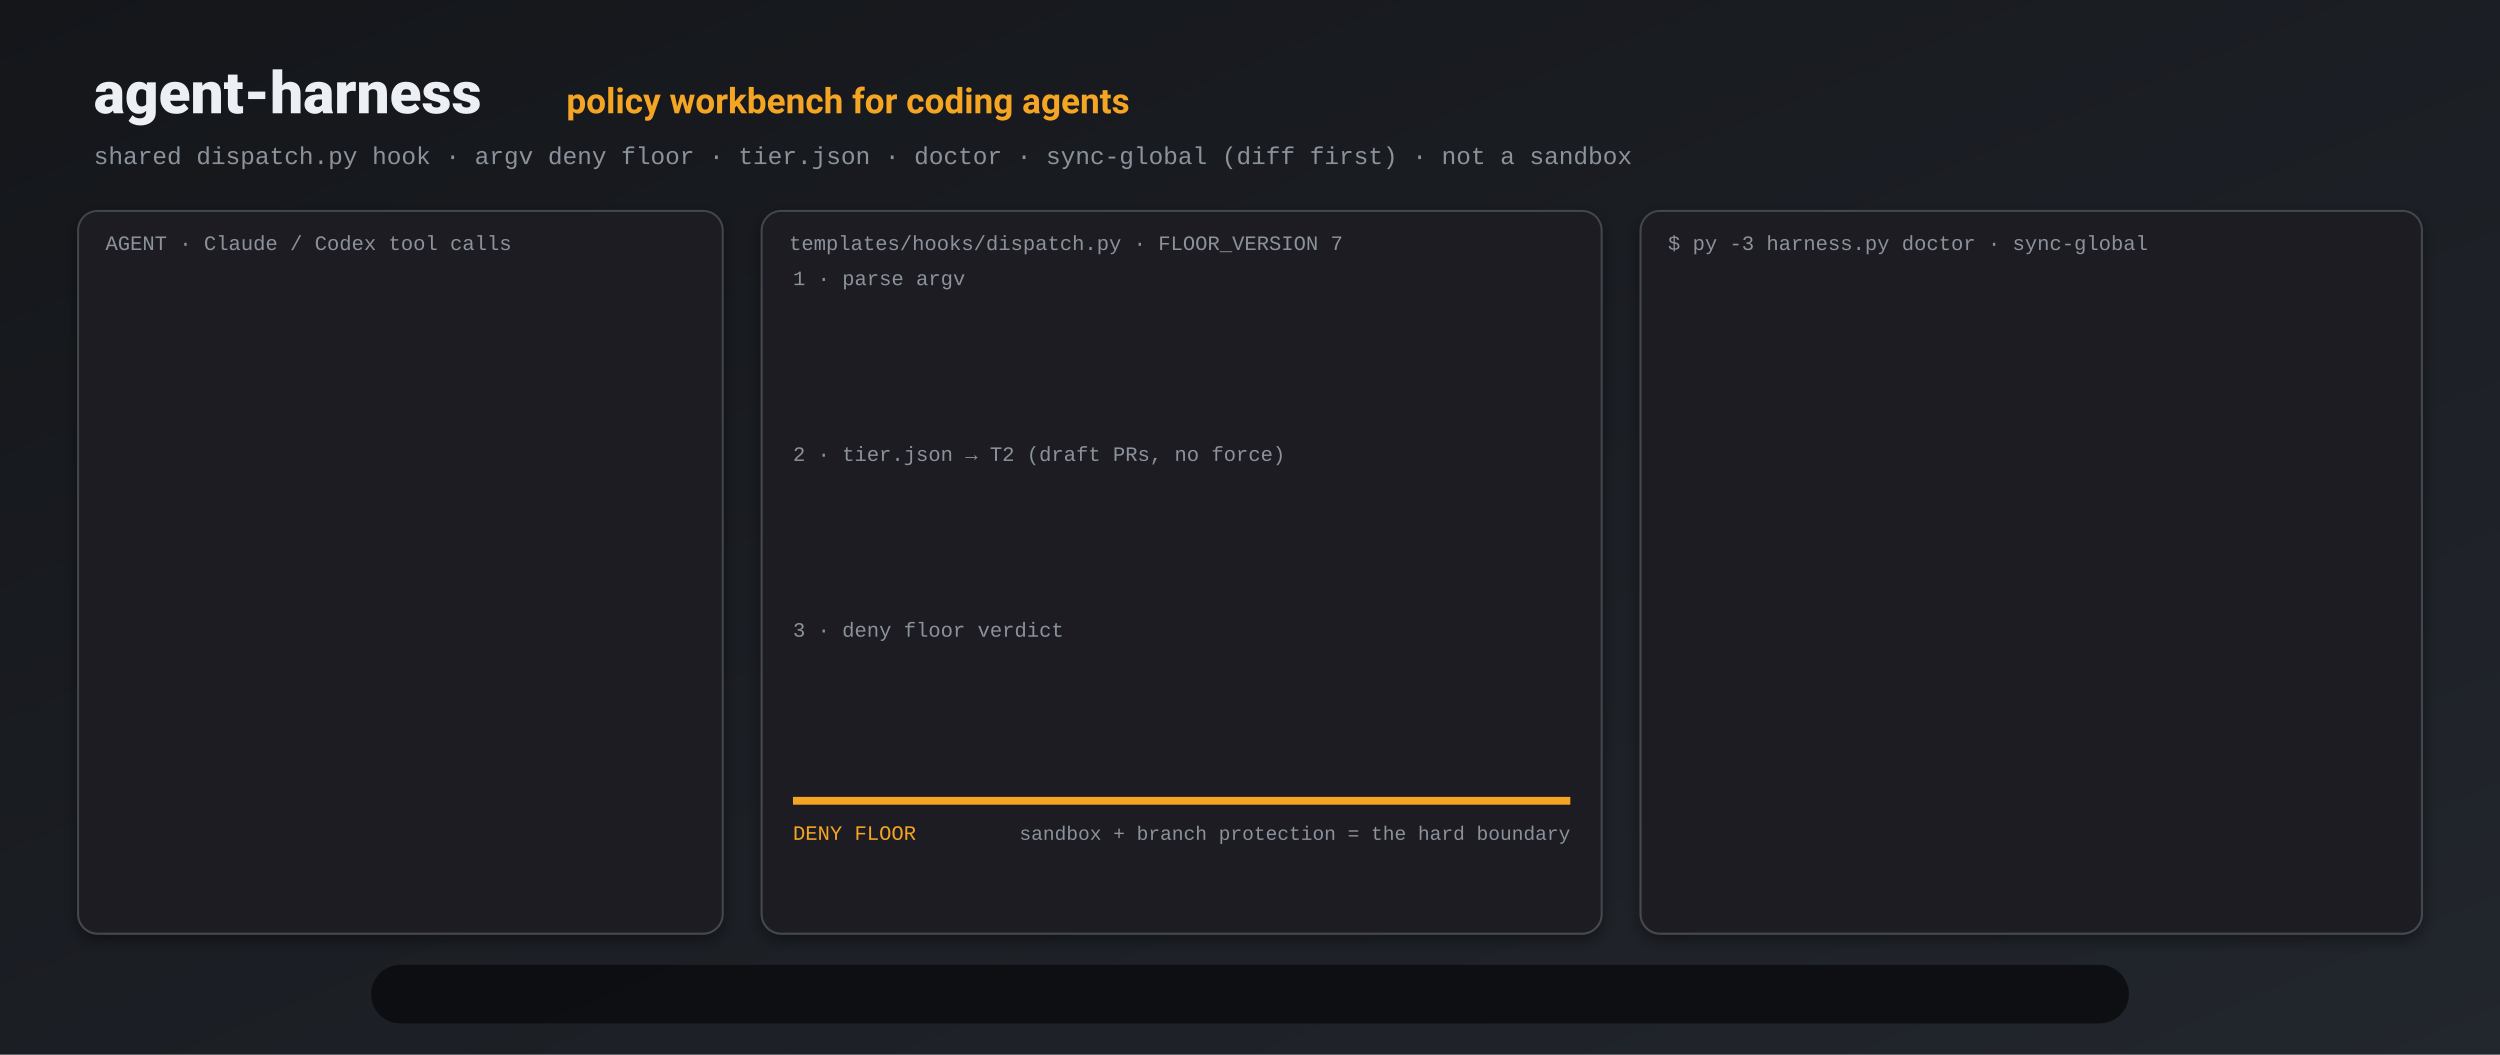
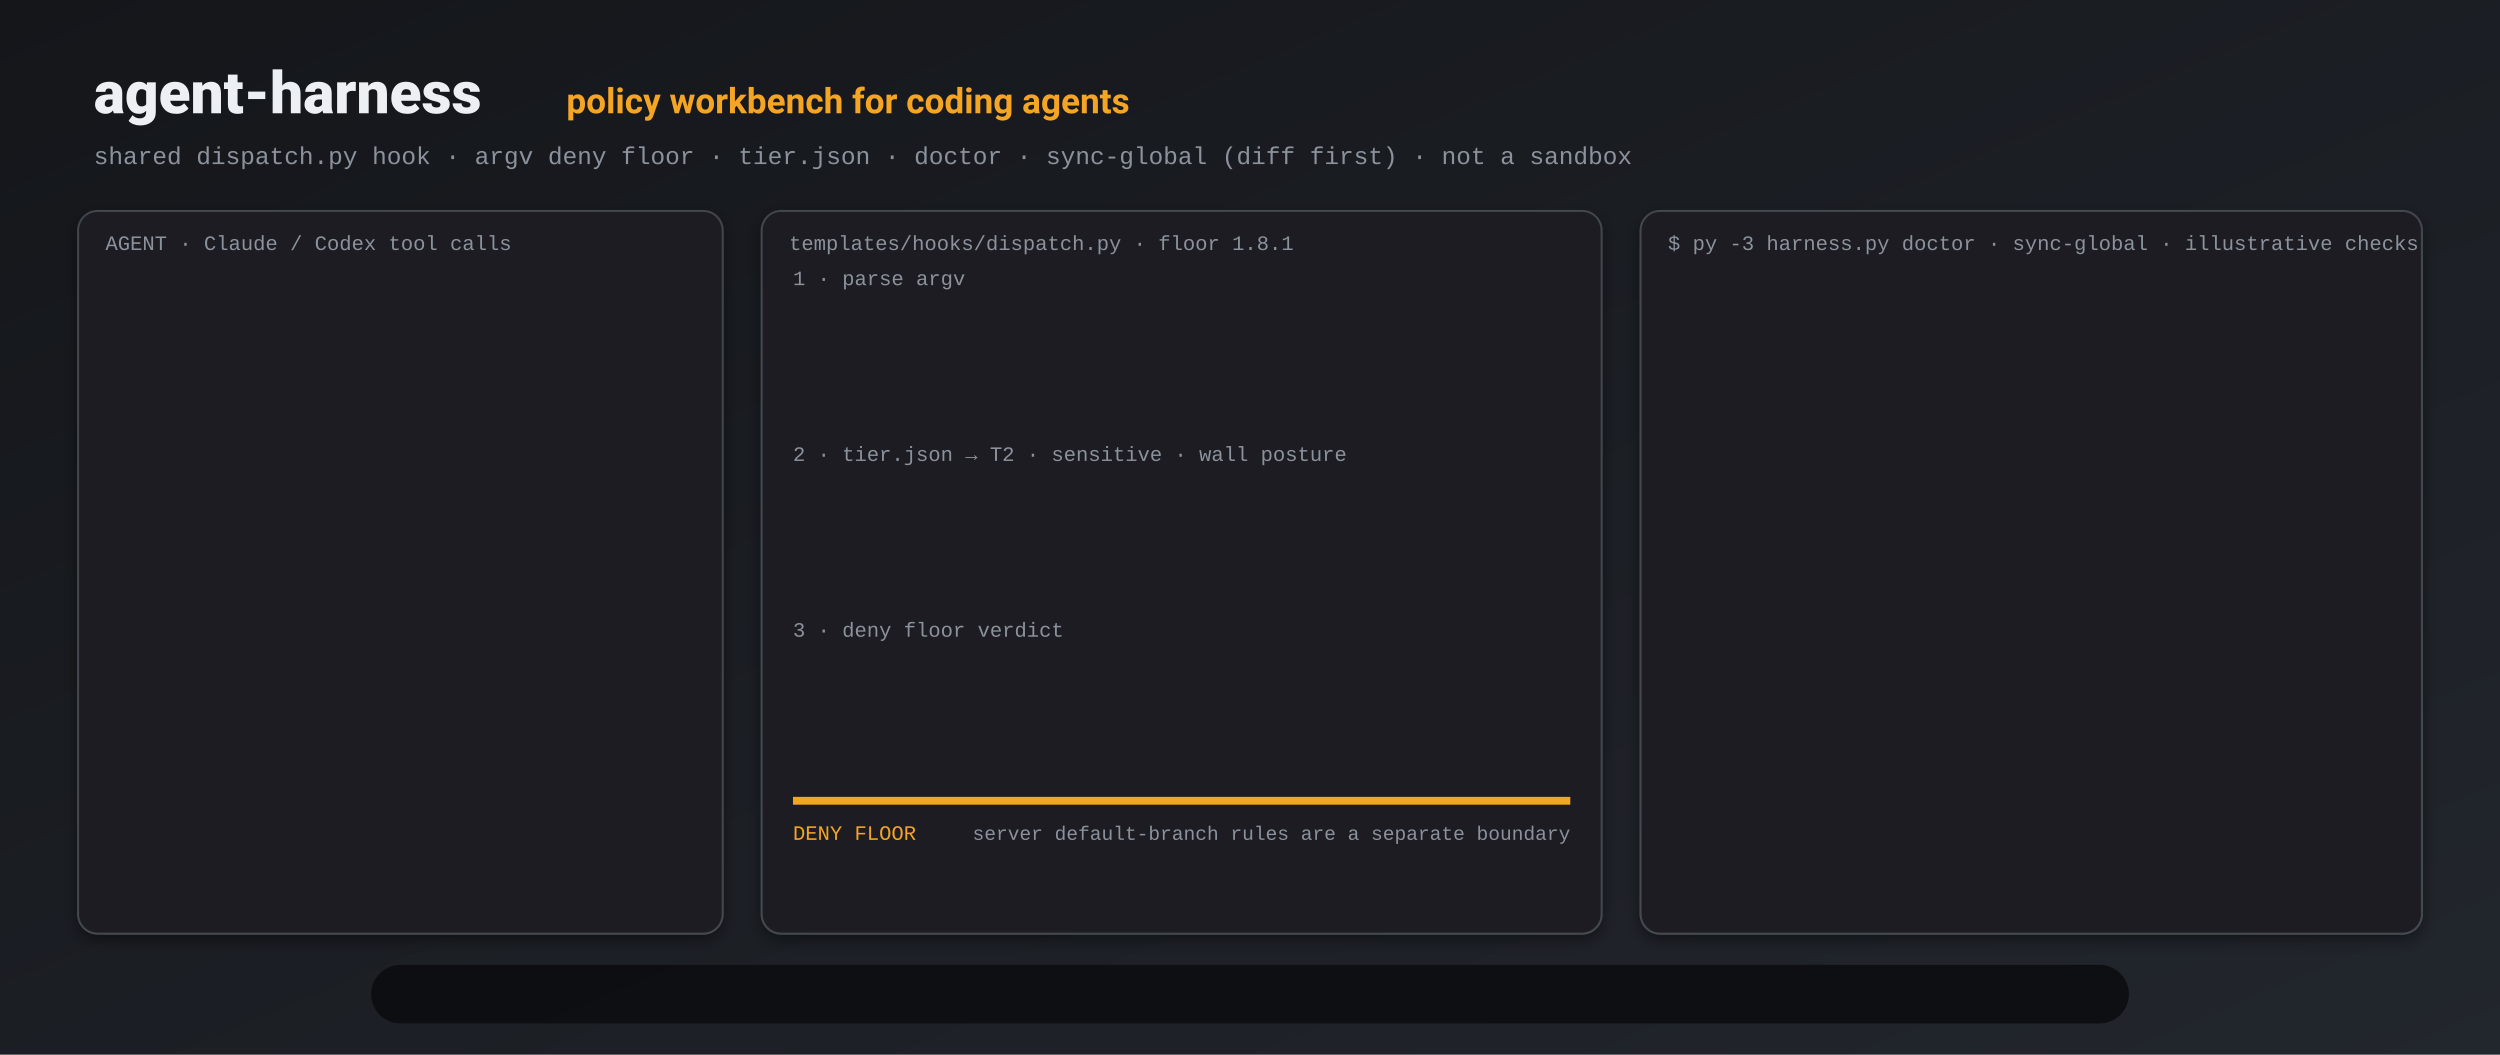
<svg xmlns="http://www.w3.org/2000/svg" width="1280" height="540" viewBox="0 0 1280 540" role="img" aria-labelledby="t d">
  <style>.flow{stroke-dasharray:2 10;animation:fl 1.2s linear infinite}@keyframes fl{to{stroke-dashoffset:-12}}@media (prefers-reduced-motion:reduce){.flow{animation:none}}</style>
  <defs>
    <linearGradient id="bg" x1="0" y1="0" x2="1" y2="1">
      <stop offset="0" stop-color="#14161a" />
      <stop offset="1" stop-color="#22262d" />
    </linearGradient>
    <filter id="sh">
      <feDropShadow dx="0" dy="3" stdDeviation="4" flood-color="#000" flood-opacity=".45" />
    </filter>
  </defs>
  <rect width="1280" height="540" fill="url(#bg)" />
  <text x="48" y="58" font-family="system-ui,-apple-system,'Segoe UI',Roboto,'Helvetica Neue',Arial,sans-serif" font-weight="800" font-size="30" fill="#eceff3">agent-harness</text>
  <text x="290" y="58" font-family="system-ui,-apple-system,'Segoe UI',Roboto,'Helvetica Neue',Arial,sans-serif" font-weight="600" font-size="18" fill="#f5a524">policy workbench for coding agents</text>
  <text x="48" y="84" font-family="ui-monospace,SFMono-Regular,Menlo,Consolas,'Liberation Mono',monospace" font-size="12.5" fill="#8b929c">shared dispatch.py hook · argv deny floor · tier.json · doctor · sync-global (diff first) · not a sandbox</text>
  <g filter="url(#sh)">
    <rect x="40" y="108" width="330" height="370" rx="10" fill="#1a1d22" stroke="#8b929c" stroke-opacity=".35" />
  </g>
  <text x="54" y="128" font-family="ui-monospace,SFMono-Regular,Menlo,Consolas,'Liberation Mono',monospace" font-size="10.5" fill="#8b929c">AGENT · Claude / Codex tool calls</text>
  <g opacity="0">
    <animate attributeName="opacity" dur="16.0s" repeatCount="indefinite" calcMode="linear" keyTimes="0;0.025;0.037;0.975;0.988;1" values="0;0;1;1;0;0" />
-     <text x="56" y="146" font-family="ui-monospace,SFMono-Regular,Menlo,Consolas,'Liberation Mono',monospace" font-size="12.5" fill="#eceff3">$ git push --force origin main</text>
+     <text x="56" y="146" font-family="ui-monospace,SFMono-Regular,Menlo,Consolas,'Liberation Mono',monospace" font-size="12.5" fill="#eceff3">$ git push --mirror origin</text>
  </g>
  <g opacity="0">
    <animate attributeName="opacity" dur="16.0s" repeatCount="indefinite" calcMode="linear" keyTimes="0;0.113;0.125;0.975;0.988;1" values="0;0;1;1;0;0" />
    <rect x="56" y="156" width="76" height="22" rx="11" fill="#f87171" fill-opacity=".18" stroke="#f87171" />
    <text x="68" y="171" font-family="ui-monospace,SFMono-Regular,Menlo,Consolas,'Liberation Mono',monospace" font-weight="700" font-size="11" fill="#f87171">deny</text>
-     <text x="144" y="171" font-family="ui-monospace,SFMono-Regular,Menlo,Consolas,'Liberation Mono',monospace" font-size="10" fill="#8b929c">floor.force_push_protected</text>
+     <text x="144" y="171" font-family="ui-monospace,SFMono-Regular,Menlo,Consolas,'Liberation Mono',monospace" font-size="10" fill="#8b929c">[tag-guard]</text>
  </g>
  <g opacity="0">
    <animate attributeName="opacity" dur="16.0s" repeatCount="indefinite" calcMode="linear" keyTimes="0;0.163;0.175;0.975;0.988;1" values="0;0;1;1;0;0" />
    <text x="56" y="216" font-family="ui-monospace,SFMono-Regular,Menlo,Consolas,'Liberation Mono',monospace" font-size="12.5" fill="#eceff3">$ rm -rf /</text>
  </g>
  <g opacity="0">
    <animate attributeName="opacity" dur="16.0s" repeatCount="indefinite" calcMode="linear" keyTimes="0;0.25;0.263;0.975;0.988;1" values="0;0;1;1;0;0" />
    <rect x="56" y="226" width="76" height="22" rx="11" fill="#f87171" fill-opacity=".18" stroke="#f87171" />
    <text x="68" y="241" font-family="ui-monospace,SFMono-Regular,Menlo,Consolas,'Liberation Mono',monospace" font-weight="700" font-size="11" fill="#f87171">deny</text>
-     <text x="144" y="241" font-family="ui-monospace,SFMono-Regular,Menlo,Consolas,'Liberation Mono',monospace" font-size="10" fill="#8b929c">floor.rm_root</text>
+     <text x="144" y="241" font-family="ui-monospace,SFMono-Regular,Menlo,Consolas,'Liberation Mono',monospace" font-size="10" fill="#8b929c">outside-project</text>
  </g>
  <g opacity="0">
    <animate attributeName="opacity" dur="16.0s" repeatCount="indefinite" calcMode="linear" keyTimes="0;0.3;0.312;0.975;0.988;1" values="0;0;1;1;0;0" />
-     <text x="56" y="286" font-family="ui-monospace,SFMono-Regular,Menlo,Consolas,'Liberation Mono',monospace" font-size="12.5" fill="#eceff3">$ gh pr create --draft</text>
+     <text x="56" y="286" font-family="ui-monospace,SFMono-Regular,Menlo,Consolas,'Liberation Mono',monospace" font-size="12.5" fill="#eceff3">$ gh pr create</text>
  </g>
  <g opacity="0">
    <animate attributeName="opacity" dur="16.0s" repeatCount="indefinite" calcMode="linear" keyTimes="0;0.388;0.4;0.975;0.988;1" values="0;0;1;1;0;0" />
    <rect x="56" y="296" width="85" height="22" rx="11" fill="#4ade80" fill-opacity=".18" stroke="#4ade80" />
    <text x="68" y="311" font-family="ui-monospace,SFMono-Regular,Menlo,Consolas,'Liberation Mono',monospace" font-weight="700" font-size="11" fill="#4ade80">allow</text>
-     <text x="153" y="311" font-family="ui-monospace,SFMono-Regular,Menlo,Consolas,'Liberation Mono',monospace" font-size="10" fill="#8b929c">tier2.pr_draft</text>
+     <text x="153" y="311" font-family="ui-monospace,SFMono-Regular,Menlo,Consolas,'Liberation Mono',monospace" font-size="10" fill="#8b929c">ordinary operation</text>
  </g>
  <g opacity="0">
    <animate attributeName="opacity" dur="16.0s" repeatCount="indefinite" calcMode="linear" keyTimes="0;0.438;0.45;0.975;0.988;1" values="0;0;1;1;0;0" />
-     <text x="56" y="356" font-family="ui-monospace,SFMono-Regular,Menlo,Consolas,'Liberation Mono',monospace" font-size="12.5" fill="#eceff3">$ curl -X POST $URL</text>
+     <text x="56" y="356" font-family="ui-monospace,SFMono-Regular,Menlo,Consolas,'Liberation Mono',monospace" font-size="10" fill="#eceff3">$ curl -q -X POST https://example.invalid/api</text>
  </g>
  <g opacity="0">
    <animate attributeName="opacity" dur="16.0s" repeatCount="indefinite" calcMode="linear" keyTimes="0;0.525;0.537;0.975;0.988;1" values="0;0;1;1;0;0" />
-     <rect x="56" y="366" width="67" height="22" rx="11" fill="#7dd3fc" fill-opacity=".18" stroke="#7dd3fc" />
-     <text x="68" y="381" font-family="ui-monospace,SFMono-Regular,Menlo,Consolas,'Liberation Mono',monospace" font-weight="700" font-size="11" fill="#7dd3fc">ask</text>
-     <text x="135" y="381" font-family="ui-monospace,SFMono-Regular,Menlo,Consolas,'Liberation Mono',monospace" font-size="10" fill="#8b929c">tier2.network_write</text>
+     <rect x="56" y="366" width="85" height="22" rx="11" fill="#4ade80" fill-opacity=".18" stroke="#4ade80" />
+     <text x="68" y="381" font-family="ui-monospace,SFMono-Regular,Menlo,Consolas,'Liberation Mono',monospace" font-weight="700" font-size="11" fill="#4ade80">allow</text>
+     <text x="153" y="381" font-family="ui-monospace,SFMono-Regular,Menlo,Consolas,'Liberation Mono',monospace" font-size="10" fill="#8b929c">ambient config disabled</text>
  </g>
  <g filter="url(#sh)">
    <rect x="390" y="108" width="430" height="370" rx="10" fill="#1a1d22" stroke="#8b929c" stroke-opacity=".35" />
  </g>
-   <text x="404" y="128" font-family="ui-monospace,SFMono-Regular,Menlo,Consolas,'Liberation Mono',monospace" font-size="10.5" fill="#8b929c">templates/hooks/dispatch.py · FLOOR_VERSION 7</text>
+   <text x="404" y="128" font-family="ui-monospace,SFMono-Regular,Menlo,Consolas,'Liberation Mono',monospace" font-size="10.5" fill="#8b929c">templates/hooks/dispatch.py · floor 1.8.1</text>
  <text x="406" y="146" font-family="ui-monospace,SFMono-Regular,Menlo,Consolas,'Liberation Mono',monospace" font-size="10.5" fill="#8b929c">1 · parse argv</text>
-   <text x="406" y="236" font-family="ui-monospace,SFMono-Regular,Menlo,Consolas,'Liberation Mono',monospace" font-size="10.5" fill="#8b929c">2 · tier.json → T2 (draft PRs, no force)</text>
+   <text x="406" y="236" font-family="ui-monospace,SFMono-Regular,Menlo,Consolas,'Liberation Mono',monospace" font-size="10.5" fill="#8b929c">2 · tier.json → T2 · sensitive · wall posture</text>
  <text x="406" y="326" font-family="ui-monospace,SFMono-Regular,Menlo,Consolas,'Liberation Mono',monospace" font-size="10.5" fill="#8b929c">3 · deny floor verdict</text>
  <g opacity="0">
    <animate attributeName="opacity" dur="16.0s" repeatCount="indefinite" calcMode="linear" keyTimes="0;0.037;0.045;0.155;0.163;1" values="0;0;1;1;0;0" />
    <g>
      <animateTransform attributeName="transform" type="translate" dur="16.0s" repeatCount="indefinite" keyTimes="0;0.037;0.05;1" values="0 -14;0 -14;0 0;0 0" />
      <rect x="406" y="158" width="37" height="26" rx="5" fill="#eceff3" fill-opacity=".07" stroke="#8b929c" stroke-opacity=".8" />
      <text x="413" y="175" font-family="ui-monospace,SFMono-Regular,Menlo,Consolas,'Liberation Mono',monospace" font-size="12" fill="#eceff3">git</text>
    </g>
  </g>
  <g opacity="0">
    <animate attributeName="opacity" dur="16.0s" repeatCount="indefinite" calcMode="linear" keyTimes="0;0.043;0.05;0.155;0.163;1" values="0;0;1;1;0;0" />
    <g>
      <animateTransform attributeName="transform" type="translate" dur="16.0s" repeatCount="indefinite" keyTimes="0;0.043;0.055;1" values="0 -14;0 -14;0 0;0 0" />
      <rect x="449" y="158" width="44" height="26" rx="5" fill="#eceff3" fill-opacity=".07" stroke="#8b929c" stroke-opacity=".8" />
      <text x="456" y="175" font-family="ui-monospace,SFMono-Regular,Menlo,Consolas,'Liberation Mono',monospace" font-size="12" fill="#eceff3">push</text>
    </g>
  </g>
  <g opacity="0">
    <animate attributeName="opacity" dur="16.0s" repeatCount="indefinite" calcMode="linear" keyTimes="0;0.048;0.055;0.155;0.163;1" values="0;0;1;1;0;0" />
    <g>
      <animateTransform attributeName="transform" type="translate" dur="16.0s" repeatCount="indefinite" keyTimes="0;0.048;0.06;1" values="0 -14;0 -14;0 0;0 0" />
-       <rect x="499" y="158" width="67" height="26" rx="5" fill="#eceff3" fill-opacity=".07" stroke="#f5a524" stroke-opacity=".8" />
-       <text x="506" y="175" font-family="ui-monospace,SFMono-Regular,Menlo,Consolas,'Liberation Mono',monospace" font-size="12" fill="#f5a524">--force</text>
+       <rect x="499" y="158" width="74" height="26" rx="5" fill="#eceff3" fill-opacity=".07" stroke="#f5a524" stroke-opacity=".8" />
+       <text x="506" y="175" font-family="ui-monospace,SFMono-Regular,Menlo,Consolas,'Liberation Mono',monospace" font-size="12" fill="#f5a524">--mirror</text>
    </g>
  </g>
  <g opacity="0">
    <animate attributeName="opacity" dur="16.0s" repeatCount="indefinite" calcMode="linear" keyTimes="0;0.052;0.06;0.155;0.163;1" values="0;0;1;1;0;0" />
    <g>
      <animateTransform attributeName="transform" type="translate" dur="16.0s" repeatCount="indefinite" keyTimes="0;0.052;0.065;1" values="0 -14;0 -14;0 0;0 0" />
-       <rect x="572" y="158" width="60" height="26" rx="5" fill="#eceff3" fill-opacity=".07" stroke="#8b929c" stroke-opacity=".8" />
-       <text x="579" y="175" font-family="ui-monospace,SFMono-Regular,Menlo,Consolas,'Liberation Mono',monospace" font-size="12" fill="#eceff3">origin</text>
-     </g>
-   </g>
-   <g opacity="0">
-     <animate attributeName="opacity" dur="16.0s" repeatCount="indefinite" calcMode="linear" keyTimes="0;0.058;0.065;0.155;0.163;1" values="0;0;1;1;0;0" />
-     <g>
-       <animateTransform attributeName="transform" type="translate" dur="16.0s" repeatCount="indefinite" keyTimes="0;0.058;0.07;1" values="0 -14;0 -14;0 0;0 0" />
-       <rect x="638" y="158" width="44" height="26" rx="5" fill="#eceff3" fill-opacity=".07" stroke="#8b929c" stroke-opacity=".8" />
-       <text x="645" y="175" font-family="ui-monospace,SFMono-Regular,Menlo,Consolas,'Liberation Mono',monospace" font-size="12" fill="#eceff3">main</text>
-     </g>
+       <rect x="579" y="158" width="60" height="26" rx="5" fill="#eceff3" fill-opacity=".07" stroke="#8b929c" stroke-opacity=".8" />
+       <text x="586" y="175" font-family="ui-monospace,SFMono-Regular,Menlo,Consolas,'Liberation Mono',monospace" font-size="12" fill="#eceff3">origin</text>
+     </g>
+   </g>
+   <g opacity="0">
+     <animate attributeName="opacity" dur="16.0s" repeatCount="indefinite" calcMode="linear" keyTimes="0;0.058;0.065;0.155;0.163;1" values="0;0;0;0;0;0" />
  </g>
  <g opacity="0">
    <animate attributeName="opacity" dur="16.0s" repeatCount="indefinite" calcMode="linear" keyTimes="0;0.069;0.078;0.153;0.163;1" values="0;0;1;1;0;0" />
    <rect x="406" y="248" width="400" height="30" rx="6" fill="none" stroke="#7dd3fc" stroke-dasharray="4 3" />
    <text x="418" y="268" font-family="ui-monospace,SFMono-Regular,Menlo,Consolas,'Liberation Mono',monospace" font-size="11" fill="#7dd3fc">.agent-harness/tier.json · tier 2 · sensitive</text>
  </g>
  <g opacity="0">
    <animate attributeName="opacity" dur="16.0s" repeatCount="indefinite" calcMode="linear" keyTimes="0;0.094;0.103;0.153;0.163;1" values="0;0;1;1;0;0" />
    <g>
      <animateTransform attributeName="transform" type="translate" dur="16.0s" repeatCount="indefinite" keyTimes="0;0.094;0.113;1" values="0 -30;0 -30;0 0;0 0" />
      <rect x="540" y="352" width="140" height="44" rx="22" fill="#f87171" fill-opacity=".2" stroke="#f87171" stroke-width="2" />
      <text x="610" y="380" text-anchor="middle" font-family="system-ui,-apple-system,'Segoe UI',Roboto,'Helvetica Neue',Arial,sans-serif" font-weight="800" font-size="17" fill="#f87171">DENY</text>
    </g>
  </g>
  <g opacity="0">
    <animate attributeName="opacity" dur="16.0s" repeatCount="indefinite" calcMode="linear" keyTimes="0;0.175;0.182;0.292;0.3;1" values="0;0;1;1;0;0" />
    <g>
      <animateTransform attributeName="transform" type="translate" dur="16.0s" repeatCount="indefinite" keyTimes="0;0.175;0.188;1" values="0 -14;0 -14;0 0;0 0" />
      <rect x="406" y="158" width="29" height="26" rx="5" fill="#eceff3" fill-opacity=".07" stroke="#8b929c" stroke-opacity=".8" />
      <text x="413" y="175" font-family="ui-monospace,SFMono-Regular,Menlo,Consolas,'Liberation Mono',monospace" font-size="12" fill="#eceff3">rm</text>
    </g>
  </g>
  <g opacity="0">
    <animate attributeName="opacity" dur="16.0s" repeatCount="indefinite" calcMode="linear" keyTimes="0;0.18;0.188;0.292;0.3;1" values="0;0;1;1;0;0" />
    <g>
      <animateTransform attributeName="transform" type="translate" dur="16.0s" repeatCount="indefinite" keyTimes="0;0.18;0.193;1" values="0 -14;0 -14;0 0;0 0" />
      <rect x="441" y="158" width="37" height="26" rx="5" fill="#eceff3" fill-opacity=".07" stroke="#f5a524" stroke-opacity=".8" />
      <text x="448" y="175" font-family="ui-monospace,SFMono-Regular,Menlo,Consolas,'Liberation Mono',monospace" font-size="12" fill="#f5a524">-rf</text>
    </g>
  </g>
  <g opacity="0">
    <animate attributeName="opacity" dur="16.0s" repeatCount="indefinite" calcMode="linear" keyTimes="0;0.185;0.193;0.292;0.3;1" values="0;0;1;1;0;0" />
    <g>
      <animateTransform attributeName="transform" type="translate" dur="16.0s" repeatCount="indefinite" keyTimes="0;0.185;0.198;1" values="0 -14;0 -14;0 0;0 0" />
      <rect x="484" y="158" width="22" height="26" rx="5" fill="#eceff3" fill-opacity=".07" stroke="#8b929c" stroke-opacity=".8" />
      <text x="491" y="175" font-family="ui-monospace,SFMono-Regular,Menlo,Consolas,'Liberation Mono',monospace" font-size="12" fill="#eceff3">/</text>
    </g>
  </g>
  <g opacity="0">
    <animate attributeName="opacity" dur="16.0s" repeatCount="indefinite" calcMode="linear" keyTimes="0;0.206;0.216;0.291;0.3;1" values="0;0;1;1;0;0" />
    <rect x="406" y="248" width="400" height="30" rx="6" fill="none" stroke="#7dd3fc" stroke-dasharray="4 3" />
    <text x="418" y="268" font-family="ui-monospace,SFMono-Regular,Menlo,Consolas,'Liberation Mono',monospace" font-size="11" fill="#7dd3fc">.agent-harness/tier.json · tier 2 · sensitive</text>
  </g>
  <g opacity="0">
    <animate attributeName="opacity" dur="16.0s" repeatCount="indefinite" calcMode="linear" keyTimes="0;0.231;0.241;0.291;0.3;1" values="0;0;1;1;0;0" />
    <g>
      <animateTransform attributeName="transform" type="translate" dur="16.0s" repeatCount="indefinite" keyTimes="0;0.231;0.25;1" values="0 -30;0 -30;0 0;0 0" />
      <rect x="540" y="352" width="140" height="44" rx="22" fill="#f87171" fill-opacity=".2" stroke="#f87171" stroke-width="2" />
      <text x="610" y="380" text-anchor="middle" font-family="system-ui,-apple-system,'Segoe UI',Roboto,'Helvetica Neue',Arial,sans-serif" font-weight="800" font-size="17" fill="#f87171">DENY</text>
    </g>
  </g>
  <g opacity="0">
    <animate attributeName="opacity" dur="16.0s" repeatCount="indefinite" calcMode="linear" keyTimes="0;0.312;0.32;0.43;0.438;1" values="0;0;1;1;0;0" />
    <g>
      <animateTransform attributeName="transform" type="translate" dur="16.0s" repeatCount="indefinite" keyTimes="0;0.312;0.325;1" values="0 -14;0 -14;0 0;0 0" />
      <rect x="406" y="158" width="29" height="26" rx="5" fill="#eceff3" fill-opacity=".07" stroke="#8b929c" stroke-opacity=".8" />
      <text x="413" y="175" font-family="ui-monospace,SFMono-Regular,Menlo,Consolas,'Liberation Mono',monospace" font-size="12" fill="#eceff3">gh</text>
    </g>
  </g>
  <g opacity="0">
    <animate attributeName="opacity" dur="16.0s" repeatCount="indefinite" calcMode="linear" keyTimes="0;0.318;0.325;0.43;0.438;1" values="0;0;1;1;0;0" />
    <g>
      <animateTransform attributeName="transform" type="translate" dur="16.0s" repeatCount="indefinite" keyTimes="0;0.318;0.33;1" values="0 -14;0 -14;0 0;0 0" />
      <rect x="441" y="158" width="29" height="26" rx="5" fill="#eceff3" fill-opacity=".07" stroke="#8b929c" stroke-opacity=".8" />
      <text x="448" y="175" font-family="ui-monospace,SFMono-Regular,Menlo,Consolas,'Liberation Mono',monospace" font-size="12" fill="#eceff3">pr</text>
    </g>
  </g>
  <g opacity="0">
    <animate attributeName="opacity" dur="16.0s" repeatCount="indefinite" calcMode="linear" keyTimes="0;0.323;0.33;0.43;0.438;1" values="0;0;1;1;0;0" />
    <g>
      <animateTransform attributeName="transform" type="translate" dur="16.0s" repeatCount="indefinite" keyTimes="0;0.323;0.335;1" values="0 -14;0 -14;0 0;0 0" />
-       <rect x="476" y="158" width="60" height="26" rx="5" fill="#eceff3" fill-opacity=".07" stroke="#8b929c" stroke-opacity=".8" />
-       <text x="483" y="175" font-family="ui-monospace,SFMono-Regular,Menlo,Consolas,'Liberation Mono',monospace" font-size="12" fill="#eceff3">create</text>
-     </g>
-   </g>
-   <g opacity="0">
-     <animate attributeName="opacity" dur="16.0s" repeatCount="indefinite" calcMode="linear" keyTimes="0;0.328;0.335;0.43;0.438;1" values="0;0;1;1;0;0" />
-     <g>
-       <animateTransform attributeName="transform" type="translate" dur="16.0s" repeatCount="indefinite" keyTimes="0;0.328;0.34;1" values="0 -14;0 -14;0 0;0 0" />
-       <rect x="542" y="158" width="67" height="26" rx="5" fill="#eceff3" fill-opacity=".07" stroke="#f5a524" stroke-opacity=".8" />
-       <text x="549" y="175" font-family="ui-monospace,SFMono-Regular,Menlo,Consolas,'Liberation Mono',monospace" font-size="12" fill="#f5a524">--draft</text>
-     </g>
+       <rect x="476" y="158" width="60" height="26" rx="5" fill="#eceff3" fill-opacity=".07" stroke="#f5a524" stroke-opacity=".8" />
+       <text x="483" y="175" font-family="ui-monospace,SFMono-Regular,Menlo,Consolas,'Liberation Mono',monospace" font-size="12" fill="#f5a524">create</text>
+     </g>
+   </g>
+   <g opacity="0">
+     <animate attributeName="opacity" dur="16.0s" repeatCount="indefinite" calcMode="linear" keyTimes="0;0.328;0.335;0.43;0.438;1" values="0;0;0;0;0;0" />
  </g>
  <g opacity="0">
    <animate attributeName="opacity" dur="16.0s" repeatCount="indefinite" calcMode="linear" keyTimes="0;0.344;0.353;0.428;0.438;1" values="0;0;1;1;0;0" />
    <rect x="406" y="248" width="400" height="30" rx="6" fill="none" stroke="#7dd3fc" stroke-dasharray="4 3" />
    <text x="418" y="268" font-family="ui-monospace,SFMono-Regular,Menlo,Consolas,'Liberation Mono',monospace" font-size="11" fill="#7dd3fc">.agent-harness/tier.json · tier 2 · sensitive</text>
  </g>
  <g opacity="0">
    <animate attributeName="opacity" dur="16.0s" repeatCount="indefinite" calcMode="linear" keyTimes="0;0.369;0.378;0.428;0.438;1" values="0;0;1;1;0;0" />
    <g>
      <animateTransform attributeName="transform" type="translate" dur="16.0s" repeatCount="indefinite" keyTimes="0;0.369;0.388;1" values="0 -30;0 -30;0 0;0 0" />
      <rect x="540" y="352" width="140" height="44" rx="22" fill="#4ade80" fill-opacity=".2" stroke="#4ade80" stroke-width="2" />
      <text x="610" y="380" text-anchor="middle" font-family="system-ui,-apple-system,'Segoe UI',Roboto,'Helvetica Neue',Arial,sans-serif" font-weight="800" font-size="17" fill="#4ade80">ALLOW</text>
    </g>
  </g>
  <g opacity="0">
    <animate attributeName="opacity" dur="16.0s" repeatCount="indefinite" calcMode="linear" keyTimes="0;0.45;0.458;0.568;0.575;1" values="0;0;1;1;0;0" />
    <g>
      <animateTransform attributeName="transform" type="translate" dur="16.0s" repeatCount="indefinite" keyTimes="0;0.45;0.463;1" values="0 -14;0 -14;0 0;0 0" />
      <rect x="406" y="158" width="44" height="26" rx="5" fill="#eceff3" fill-opacity=".07" stroke="#8b929c" stroke-opacity=".8" />
      <text x="413" y="175" font-family="ui-monospace,SFMono-Regular,Menlo,Consolas,'Liberation Mono',monospace" font-size="12" fill="#eceff3">curl</text>
    </g>
  </g>
  <g opacity="0">
    <animate attributeName="opacity" dur="16.0s" repeatCount="indefinite" calcMode="linear" keyTimes="0;0.455;0.463;0.568;0.575;1" values="0;0;1;1;0;0" />
    <g>
      <animateTransform attributeName="transform" type="translate" dur="16.0s" repeatCount="indefinite" keyTimes="0;0.455;0.468;1" values="0 -14;0 -14;0 0;0 0" />
      <rect x="456" y="158" width="29" height="26" rx="5" fill="#eceff3" fill-opacity=".07" stroke="#f5a524" stroke-opacity=".8" />
-       <text x="463" y="175" font-family="ui-monospace,SFMono-Regular,Menlo,Consolas,'Liberation Mono',monospace" font-size="12" fill="#f5a524">-X</text>
+       <text x="463" y="175" font-family="ui-monospace,SFMono-Regular,Menlo,Consolas,'Liberation Mono',monospace" font-size="12" fill="#f5a524">-q</text>
+     </g>
+   </g>
+   <g opacity="0">
+     <animate attributeName="opacity" dur="16.0s" repeatCount="indefinite" calcMode="linear" keyTimes="0;0.458;0.465;0.568;0.575;1" values="0;0;1;1;0;0" />
+     <g>
+       <animateTransform attributeName="transform" type="translate" dur="16.0s" repeatCount="indefinite" keyTimes="0;0.458;0.47;1" values="0 -14;0 -14;0 0;0 0" />
+       <rect x="491" y="158" width="29" height="26" rx="5" fill="#eceff3" fill-opacity=".07" stroke="#8b929c" stroke-opacity=".8" />
+       <text x="498" y="175" font-family="ui-monospace,SFMono-Regular,Menlo,Consolas,'Liberation Mono',monospace" font-size="12" fill="#eceff3">-X</text>
    </g>
  </g>
  <g opacity="0">
    <animate attributeName="opacity" dur="16.0s" repeatCount="indefinite" calcMode="linear" keyTimes="0;0.46;0.468;0.568;0.575;1" values="0;0;1;1;0;0" />
    <g>
      <animateTransform attributeName="transform" type="translate" dur="16.0s" repeatCount="indefinite" keyTimes="0;0.46;0.472;1" values="0 -14;0 -14;0 0;0 0" />
-       <rect x="492" y="158" width="44" height="26" rx="5" fill="#eceff3" fill-opacity=".07" stroke="#8b929c" stroke-opacity=".8" />
-       <text x="499" y="175" font-family="ui-monospace,SFMono-Regular,Menlo,Consolas,'Liberation Mono',monospace" font-size="12" fill="#eceff3">POST</text>
+       <rect x="526" y="158" width="44" height="26" rx="5" fill="#eceff3" fill-opacity=".07" stroke="#8b929c" stroke-opacity=".8" />
+       <text x="533" y="175" font-family="ui-monospace,SFMono-Regular,Menlo,Consolas,'Liberation Mono',monospace" font-size="12" fill="#eceff3">POST</text>
    </g>
  </g>
  <g opacity="0">
    <animate attributeName="opacity" dur="16.0s" repeatCount="indefinite" calcMode="linear" keyTimes="0;0.465;0.472;0.568;0.575;1" values="0;0;1;1;0;0" />
    <g>
      <animateTransform attributeName="transform" type="translate" dur="16.0s" repeatCount="indefinite" keyTimes="0;0.465;0.477;1" values="0 -14;0 -14;0 0;0 0" />
-       <rect x="542" y="158" width="44" height="26" rx="5" fill="#eceff3" fill-opacity=".07" stroke="#8b929c" stroke-opacity=".8" />
-       <text x="549" y="175" font-family="ui-monospace,SFMono-Regular,Menlo,Consolas,'Liberation Mono',monospace" font-size="12" fill="#eceff3">$URL</text>
+       <rect x="576" y="158" width="206" height="26" rx="5" fill="#eceff3" fill-opacity=".07" stroke="#8b929c" stroke-opacity=".8" />
+       <text x="583" y="175" font-family="ui-monospace,SFMono-Regular,Menlo,Consolas,'Liberation Mono',monospace" font-size="12" fill="#eceff3">https://example.invalid/api</text>
    </g>
  </g>
  <g opacity="0">
    <animate attributeName="opacity" dur="16.0s" repeatCount="indefinite" calcMode="linear" keyTimes="0;0.481;0.491;0.566;0.575;1" values="0;0;1;1;0;0" />
    <rect x="406" y="248" width="400" height="30" rx="6" fill="none" stroke="#7dd3fc" stroke-dasharray="4 3" />
    <text x="418" y="268" font-family="ui-monospace,SFMono-Regular,Menlo,Consolas,'Liberation Mono',monospace" font-size="11" fill="#7dd3fc">.agent-harness/tier.json · tier 2 · sensitive</text>
  </g>
  <g opacity="0">
    <animate attributeName="opacity" dur="16.0s" repeatCount="indefinite" calcMode="linear" keyTimes="0;0.506;0.516;0.566;0.575;1" values="0;0;1;1;0;0" />
    <g>
      <animateTransform attributeName="transform" type="translate" dur="16.0s" repeatCount="indefinite" keyTimes="0;0.506;0.525;1" values="0 -30;0 -30;0 0;0 0" />
-       <rect x="540" y="352" width="140" height="44" rx="22" fill="#7dd3fc" fill-opacity=".2" stroke="#7dd3fc" stroke-width="2" />
-       <text x="610" y="380" text-anchor="middle" font-family="system-ui,-apple-system,'Segoe UI',Roboto,'Helvetica Neue',Arial,sans-serif" font-weight="800" font-size="17" fill="#7dd3fc">ASK</text>
+       <rect x="540" y="352" width="140" height="44" rx="22" fill="#4ade80" fill-opacity=".2" stroke="#4ade80" stroke-width="2" />
+       <text x="610" y="380" text-anchor="middle" font-family="system-ui,-apple-system,'Segoe UI',Roboto,'Helvetica Neue',Arial,sans-serif" font-weight="800" font-size="17" fill="#4ade80">ALLOW</text>
    </g>
  </g>
  <line x1="406" y1="410" x2="804" y2="410" stroke="#f5a524" stroke-width="4" />
  <text x="406" y="430" font-family="ui-monospace,SFMono-Regular,Menlo,Consolas,'Liberation Mono',monospace" font-size="10.5" fill="#f5a524">DENY FLOOR</text>
-   <text x="804" y="430" text-anchor="end" font-family="ui-monospace,SFMono-Regular,Menlo,Consolas,'Liberation Mono',monospace" font-size="10" fill="#8b929c">sandbox + branch protection = the hard boundary</text>
+   <text x="804" y="430" text-anchor="end" font-family="ui-monospace,SFMono-Regular,Menlo,Consolas,'Liberation Mono',monospace" font-size="10" fill="#8b929c">server default-branch rules are a separate boundary</text>
  <g filter="url(#sh)">
    <rect x="840" y="108" width="400" height="370" rx="10" fill="#1a1d22" stroke="#8b929c" stroke-opacity=".35" />
  </g>
-   <text x="854" y="128" font-family="ui-monospace,SFMono-Regular,Menlo,Consolas,'Liberation Mono',monospace" font-size="10.5" fill="#8b929c">$ py -3 harness.py doctor · sync-global</text>
+   <text x="854" y="128" font-family="ui-monospace,SFMono-Regular,Menlo,Consolas,'Liberation Mono',monospace" font-size="10.5" fill="#8b929c">$ py -3 harness.py doctor · sync-global · illustrative checks</text>
  <g opacity="0">
    <animate attributeName="opacity" dur="16.0s" repeatCount="indefinite" calcMode="linear" keyTimes="0;0.588;0.597;0.978;0.988;1" values="0;0;1;1;0;0" />
    <text x="856" y="150" font-family="ui-monospace,SFMono-Regular,Menlo,Consolas,'Liberation Mono',monospace" font-size="11.5" fill="#eceff3">hooks wired · ~/.claude/hooks</text>
    <text x="1224" y="150" text-anchor="end" font-family="ui-monospace,SFMono-Regular,Menlo,Consolas,'Liberation Mono',monospace" font-weight="700" font-size="11.5" fill="#4ade80">ok</text>
  </g>
  <g opacity="0">
    <animate attributeName="opacity" dur="16.0s" repeatCount="indefinite" calcMode="linear" keyTimes="0;0.609;0.619;0.978;0.988;1" values="0;0;1;1;0;0" />
-     <text x="856" y="174" font-family="ui-monospace,SFMono-Regular,Menlo,Consolas,'Liberation Mono',monospace" font-size="11.5" fill="#eceff3">FLOOR_VERSION 7 = repo pin</text>
+     <text x="856" y="174" font-family="ui-monospace,SFMono-Regular,Menlo,Consolas,'Liberation Mono',monospace" font-size="11.5" fill="#eceff3">source / installed bytes compared</text>
    <text x="1224" y="174" text-anchor="end" font-family="ui-monospace,SFMono-Regular,Menlo,Consolas,'Liberation Mono',monospace" font-weight="700" font-size="11.5" fill="#4ade80">ok</text>
  </g>
  <g opacity="0">
    <animate attributeName="opacity" dur="16.0s" repeatCount="indefinite" calcMode="linear" keyTimes="0;0.631;0.641;0.978;0.988;1" values="0;0;1;1;0;0" />
    <text x="856" y="198" font-family="ui-monospace,SFMono-Regular,Menlo,Consolas,'Liberation Mono',monospace" font-size="11.5" fill="#eceff3">tier.json declared · T2</text>
    <text x="1224" y="198" text-anchor="end" font-family="ui-monospace,SFMono-Regular,Menlo,Consolas,'Liberation Mono',monospace" font-weight="700" font-size="11.5" fill="#4ade80">ok</text>
  </g>
  <g opacity="0">
    <animate attributeName="opacity" dur="16.0s" repeatCount="indefinite" calcMode="linear" keyTimes="0;0.653;0.662;0.978;0.988;1" values="0;0;1;1;0;0" />
-     <text x="856" y="222" font-family="ui-monospace,SFMono-Regular,Menlo,Consolas,'Liberation Mono',monospace" font-size="11.5" fill="#eceff3">.codex/hooks.json pinned</text>
+     <text x="856" y="222" font-family="ui-monospace,SFMono-Regular,Menlo,Consolas,'Liberation Mono',monospace" font-size="11.5" fill="#eceff3">adapter marker = audit only</text>
    <text x="1224" y="222" text-anchor="end" font-family="ui-monospace,SFMono-Regular,Menlo,Consolas,'Liberation Mono',monospace" font-weight="700" font-size="11.5" fill="#f5a524">warn</text>
  </g>
  <g opacity="0">
    <animate attributeName="opacity" dur="16.0s" repeatCount="indefinite" calcMode="linear" keyTimes="0;0.7;0.713;0.975;0.988;1" values="0;0;1;1;0;0" />
-     <text x="856" y="270" font-family="ui-monospace,SFMono-Regular,Menlo,Consolas,'Liberation Mono',monospace" font-size="11.5" fill="#7dd3fc">$ sync-global --config-root …</text>
+     <text x="856" y="270" font-family="ui-monospace,SFMono-Regular,Menlo,Consolas,'Liberation Mono',monospace" font-size="11.5" fill="#7dd3fc">$ py -3 harness.py sync-global --config-root …</text>
    <text x="856" y="292" font-family="ui-monospace,SFMono-Regular,Menlo,Consolas,'Liberation Mono',monospace" font-size="11" fill="#4ade80">+ skills/route-codex-work/SKILL.md</text>
-     <text x="856" y="310" font-family="ui-monospace,SFMono-Regular,Menlo,Consolas,'Liberation Mono',monospace" font-size="11" fill="#f87171">- hooks/dispatch.py (v6)</text>
-     <text x="856" y="328" font-family="ui-monospace,SFMono-Regular,Menlo,Consolas,'Liberation Mono',monospace" font-size="11" fill="#4ade80">+ hooks/dispatch.py (v7)</text>
-     <text x="856" y="350" font-family="ui-monospace,SFMono-Regular,Menlo,Consolas,'Liberation Mono',monospace" font-size="10.5" fill="#8b929c">diff only. Nothing written without --apply</text>
+     <text x="856" y="310" font-family="ui-monospace,SFMono-Regular,Menlo,Consolas,'Liberation Mono',monospace" font-size="11" fill="#f87171">- hooks/dispatch.py (1.8.0)</text>
+     <text x="856" y="328" font-family="ui-monospace,SFMono-Regular,Menlo,Consolas,'Liberation Mono',monospace" font-size="11" fill="#4ade80">+ hooks/dispatch.py (1.8.1)</text>
+     <text x="856" y="350" font-family="ui-monospace,SFMono-Regular,Menlo,Consolas,'Liberation Mono',monospace" font-size="10.5" fill="#8b929c">illustrative diff. Nothing written without --apply</text>
  </g>
  <g opacity="0">
    <animate attributeName="opacity" dur="16.0s" repeatCount="indefinite" calcMode="linear" keyTimes="0;0.825;0.838;0.975;0.988;1" values="0;0;1;1;0;0" />
-     <text x="856" y="384" font-family="ui-monospace,SFMono-Regular,Menlo,Consolas,'Liberation Mono',monospace" font-size="11.5" fill="#7dd3fc">$ sync-global … --apply</text>
-     <text x="856" y="406" font-family="ui-monospace,SFMono-Regular,Menlo,Consolas,'Liberation Mono',monospace" font-size="11" fill="#eceff3">backup → ~/.claude/hooks.bak-2210</text>
-     <text x="856" y="426" font-family="ui-monospace,SFMono-Regular,Menlo,Consolas,'Liberation Mono',monospace" font-size="11" fill="#4ade80">receipt.json · rollback = compare-and-swap</text>
+     <text x="856" y="384" font-family="ui-monospace,SFMono-Regular,Menlo,Consolas,'Liberation Mono',monospace" font-size="11.5" fill="#7dd3fc">$ py -3 harness.py sync-global … --apply</text>
+     <text x="856" y="406" font-family="ui-monospace,SFMono-Regular,Menlo,Consolas,'Liberation Mono',monospace" font-size="11" fill="#eceff3">backups → per-file timestamped backups</text>
+     <text x="856" y="426" font-family="ui-monospace,SFMono-Regular,Menlo,Consolas,'Liberation Mono',monospace" font-size="11" fill="#4ade80">timestamped backups; recover per file</text>
  </g>
  <rect x="856" y="440" width="0" height="5" rx="2.5" fill="#4ade80">
    <animate attributeName="width" dur="16.0s" repeatCount="indefinite" keyTimes="0;0.838;0.9;0.988;1" values="0;0;368;368;0" />
  </rect>
  <rect x="190" y="494" width="900" height="30" rx="15" fill="#0c0d10" opacity=".92" />
  <text x="640.0" y="514" text-anchor="middle" font-family="system-ui,-apple-system,'Segoe UI',Roboto,'Helvetica Neue',Arial,sans-serif" font-size="13.5" fill="#eceff3" opacity="0">
-     <animate attributeName="opacity" dur="16.0s" repeatCount="indefinite" calcMode="linear" keyTimes="0;0;0.013;0.15;0.163;1" values="0;0;1;1;0;0" />An agent pushes --force to main: argv is parsed, the tier is checked, and the floor denies it</text>
-   <text x="640.0" y="514" text-anchor="middle" font-family="system-ui,-apple-system,'Segoe UI',Roboto,'Helvetica Neue',Arial,sans-serif" font-size="13.5" fill="#eceff3" opacity="0">
-     <animate attributeName="opacity" dur="16.0s" repeatCount="indefinite" calcMode="linear" keyTimes="0;0.163;0.175;0.287;0.3;1" values="0;0;1;1;0;0" />rm -rf / never gets through, on any tier</text>
-   <text x="640.0" y="514" text-anchor="middle" font-family="system-ui,-apple-system,'Segoe UI',Roboto,'Helvetica Neue',Arial,sans-serif" font-size="13.5" fill="#eceff3" opacity="0">
-     <animate attributeName="opacity" dur="16.0s" repeatCount="indefinite" calcMode="linear" keyTimes="0;0.3;0.312;0.425;0.438;1" values="0;0;1;1;0;0" />A draft PR is fine on tier 2: allowed</text>
-   <text x="640.0" y="514" text-anchor="middle" font-family="system-ui,-apple-system,'Segoe UI',Roboto,'Helvetica Neue',Arial,sans-serif" font-size="13.5" fill="#eceff3" opacity="0">
-     <animate attributeName="opacity" dur="16.0s" repeatCount="indefinite" calcMode="linear" keyTimes="0;0.438;0.45;0.569;0.581;1" values="0;0;1;1;0;0" />A network write needs a human: ask</text>
+     <animate attributeName="opacity" dur="16.0s" repeatCount="indefinite" calcMode="linear" keyTimes="0;0;0.013;0.15;0.163;1" values="0;0;1;1;0;0" />git push --mirror origin: argv parsed, tier 2 checked, floor denies it (tag-guard)</text>
+   <text x="640.0" y="514" text-anchor="middle" font-family="system-ui,-apple-system,'Segoe UI',Roboto,'Helvetica Neue',Arial,sans-serif" font-size="13.5" fill="#eceff3" opacity="0">
+     <animate attributeName="opacity" dur="16.0s" repeatCount="indefinite" calcMode="linear" keyTimes="0;0.163;0.175;0.287;0.3;1" values="0;0;1;1;0;0" />Wall posture refuses this outside-project root deletion</text>
+   <text x="640.0" y="514" text-anchor="middle" font-family="system-ui,-apple-system,'Segoe UI',Roboto,'Helvetica Neue',Arial,sans-serif" font-size="13.5" fill="#eceff3" opacity="0">
+     <animate attributeName="opacity" dur="16.0s" repeatCount="indefinite" calcMode="linear" keyTimes="0;0.3;0.312;0.425;0.438;1" values="0;0;1;1;0;0" />A ready gh pr create is allowed on tier 2</text>
+   <text x="640.0" y="514" text-anchor="middle" font-family="system-ui,-apple-system,'Segoe UI',Roboto,'Helvetica Neue',Arial,sans-serif" font-size="13.5" fill="#eceff3" opacity="0">
+     <animate attributeName="opacity" dur="16.0s" repeatCount="indefinite" calcMode="linear" keyTimes="0;0.438;0.45;0.569;0.581;1" values="0;0;1;1;0;0" />curl -q suppresses ambient config: this sample POST is allowed</text>
  <text x="640.0" y="514" text-anchor="middle" font-family="system-ui,-apple-system,'Segoe UI',Roboto,'Helvetica Neue',Arial,sans-serif" font-size="13.5" fill="#eceff3" opacity="0">
    <animate attributeName="opacity" dur="16.0s" repeatCount="indefinite" calcMode="linear" keyTimes="0;0.581;0.594;0.688;0.7;1" values="0;0;1;1;0;0" />doctor inspects the live wiring first. Installation is never implicit</text>
  <text x="640.0" y="514" text-anchor="middle" font-family="system-ui,-apple-system,'Segoe UI',Roboto,'Helvetica Neue',Arial,sans-serif" font-size="13.5" fill="#eceff3" opacity="0">
    <animate attributeName="opacity" dur="16.0s" repeatCount="indefinite" calcMode="linear" keyTimes="0;0.7;0.713;0.812;0.825;1" values="0;0;1;1;0;0" />sync-global shows the diff before it writes anything</text>
  <text x="640.0" y="514" text-anchor="middle" font-family="system-ui,-apple-system,'Segoe UI',Roboto,'Helvetica Neue',Arial,sans-serif" font-size="13.5" fill="#eceff3" opacity="0">
-     <animate attributeName="opacity" dur="16.0s" repeatCount="indefinite" calcMode="linear" keyTimes="0;0.825;0.838;0.981;0.994;1" values="0;0;1;1;0;0" />--apply makes a backup and a receipt, so rollback is one compare-and-swap</text>
+     <animate attributeName="opacity" dur="16.0s" repeatCount="indefinite" calcMode="linear" keyTimes="0;0.825;0.838;0.981;0.994;1" values="0;0;1;1;0;0" />--apply takes per-file timestamped backups; recover per file</text>
</svg>
